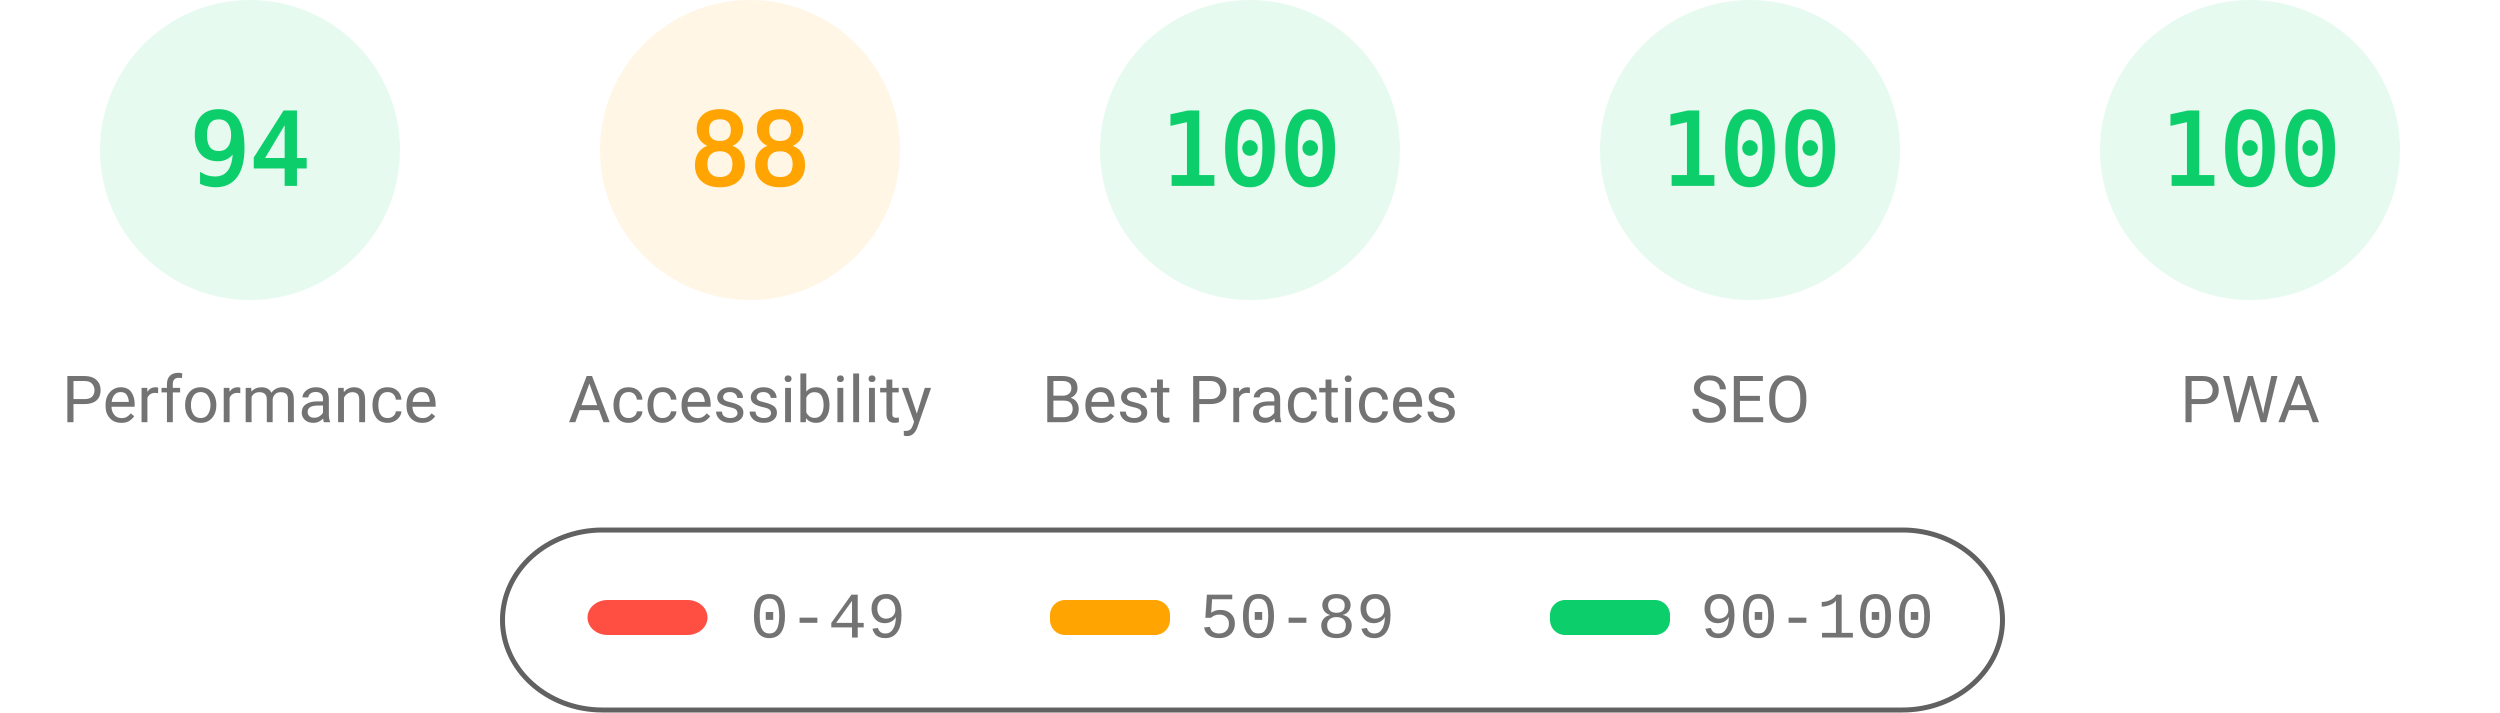
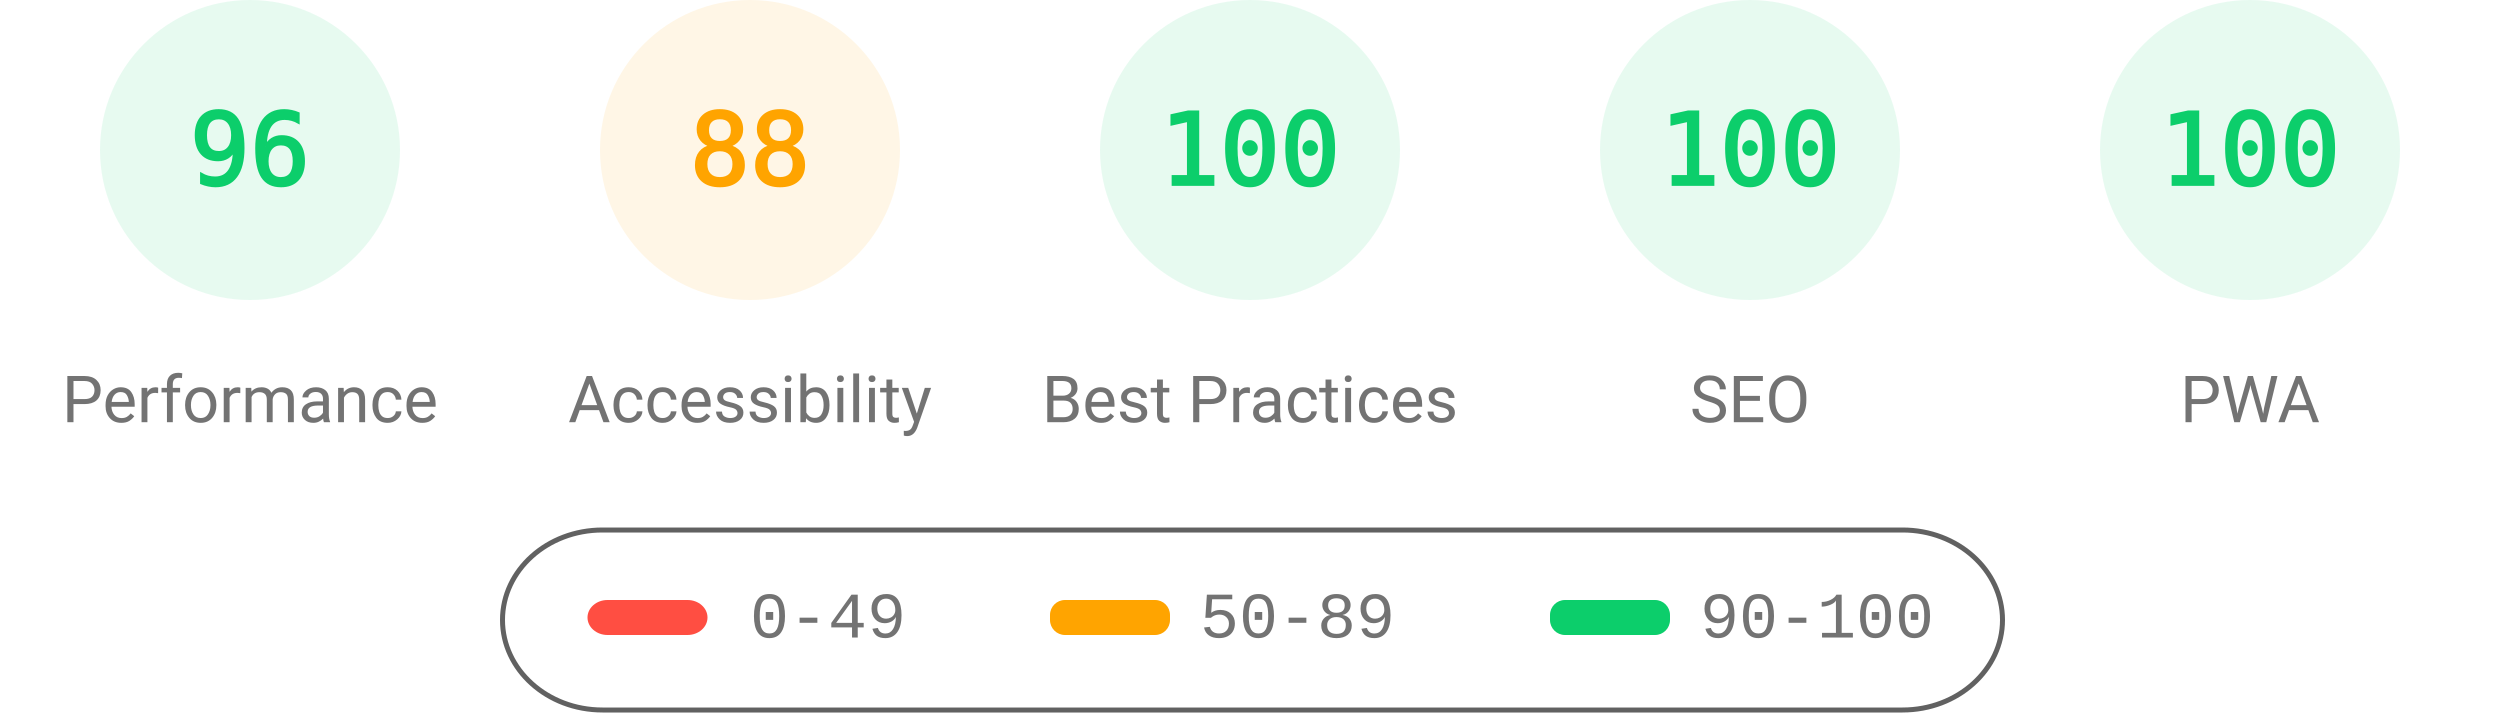
<svg xmlns="http://www.w3.org/2000/svg" fill="none" width="1000" height="285">
  <style>.gauge-base{opacity:.1}.gauge-arc{fill:none;animation-delay:250ms;stroke-linecap:round;transform:rotate(-90deg);transform-origin:100px 60px;animation:load-gauge 1s ease forwards}.guage-text{font-size:40px;font-family:monospace;text-align:center}.guage-red{color:#ff4e42;fill:#ff4e42;stroke:#ff4e42}.guage-orange{color:#ffa400;fill:#ffa400;stroke:#ffa400}.guage-green{color:#0cce6b;fill:#0cce6b;stroke:#0cce6b}.guage-undefined{color:#5c5c5c;fill:#5c5c5c;stroke:#5c5c5c}.guage-title{color:#737373;fill:#737373;stroke:none;font-size:26px;line-height:26px;font-family:Roboto,Halvetica,Arial,sans-serif}@keyframes load-gauge{from{stroke-dasharray:0 352.858}}</style>
  <svg class="guage-div guage-perf guage-green" viewBox="0 0 200 200" width="200" height="200">
    <circle class="gauge-base" r="56" cx="100" cy="60" stroke-width="8" />
-     <circle class="gauge-arc guage-arc-1" r="56" cx="100" cy="60" stroke-width="8" style="stroke-dasharray:330.747,351.858" />
-     <text class="guage-text" x="100" y="60" alignment-baseline="central" dominant-baseline="central" text-anchor="middle">94</text>
+     <circle class="gauge-arc guage-arc-1" r="56" cx="100" cy="60" stroke-width="8" style="stroke-dasharray:337.784,351.858" />
+     <text class="guage-text" x="100" y="60" alignment-baseline="central" dominant-baseline="central" text-anchor="middle">96</text>
    <text class="guage-title" x="100" y="160" alignment-baseline="central" dominant-baseline="central" text-anchor="middle">Performance</text>
  </svg>
  <svg class="guage-div guage-acc guage-orange" viewBox="0 0 200 200" width="200" height="200" x="200">
    <circle class="gauge-base" r="56" cx="100" cy="60" stroke-width="8" />
    <circle class="gauge-arc guage-arc-2" r="56" cx="100" cy="60" stroke-width="8" style="stroke-dasharray:309.635,351.858" />
    <text class="guage-text" x="100" y="60" alignment-baseline="central" dominant-baseline="central" text-anchor="middle">88</text>
    <text class="guage-title" x="100" y="160" alignment-baseline="central" dominant-baseline="central" text-anchor="middle">Accessibility</text>
  </svg>
  <svg class="guage-div guage-best guage-green" viewBox="0 0 200 200" width="200" height="200" x="400">
    <circle class="gauge-base" r="56" cx="100" cy="60" stroke-width="8" />
    <circle class="gauge-arc guage-arc-3" r="56" cx="100" cy="60" stroke-width="8" style="stroke-dasharray:351.858,351.858" />
    <text class="guage-text" x="100" y="60" alignment-baseline="central" dominant-baseline="central" text-anchor="middle">100</text>
    <text class="guage-title" x="100" y="160" alignment-baseline="central" dominant-baseline="central" text-anchor="middle">Best Practices</text>
  </svg>
  <svg class="guage-div guage-seo guage-green" viewBox="0 0 200 200" width="200" height="200" x="600">
    <circle class="gauge-base" r="56" cx="100" cy="60" stroke-width="8" />
    <circle class="gauge-arc guage-arc-4" r="56" cx="100" cy="60" stroke-width="8" style="stroke-dasharray:351.858,351.858" />
    <text class="guage-text" x="100" y="60" alignment-baseline="central" dominant-baseline="central" text-anchor="middle">100</text>
    <text class="guage-title" x="100" y="160" alignment-baseline="central" dominant-baseline="central" text-anchor="middle">SEO</text>
  </svg>
  <svg class="guage-div guage-pwa guage-green" viewBox="0 0 200 200" width="200" height="200" x="800">
    <circle class="gauge-base" r="56" cx="100" cy="60" stroke-width="8" />
    <circle class="gauge-arc guage-arc-4" r="56" cx="100" cy="60" stroke-width="8" style="stroke-dasharray:351.858,351.858" />
    <text class="guage-text" x="100" y="60" alignment-baseline="central" dominant-baseline="central" text-anchor="middle">100</text>
    <text class="guage-title" x="100" y="160" alignment-baseline="central" dominant-baseline="central" text-anchor="middle">PWA</text>
  </svg>
  <svg width="604" height="76" x="200" y="210">
    <path fill="none" id="canvas_background" d="M-1-1h604v80H-1z" />
    <rect fill-opacity="0" stroke="#616161" stroke-width="2" rx="40" id="svg_2" height="72" width="600" y="2" x="1" fill="#000" />
    <rect stroke="#000" rx="8" id="svg_3" height="14" width="48" y="30" x="35" stroke-opacity="null" stroke-width="0" fill="#ff4e42" />
    <rect stroke="#000" rx="6" id="svg_4" height="14" width="48" y="30" x="220" stroke-opacity="null" stroke-width="0" fill="#ffa400" />
    <rect stroke="#000" rx="6" id="svg_5" height="14" width="48" y="30" x="420" stroke-opacity="null" stroke-width="0" fill="#0cce6b" />
    <text xml:space="preserve" text-anchor="start" font-family="'Courier New', Courier, monospace" font-size="26" id="svg_6" y="45" x="100" stroke-opacity="null" stroke-width="0" stroke="#000" fill="#737373">0-49</text>
    <text xml:space="preserve" text-anchor="start" font-family="'Courier New', Courier, monospace" font-size="26" id="svg_7" y="45" x="280" stroke-opacity="null" stroke-width="0" stroke="#000" fill="#737373">50-89</text>
    <text xml:space="preserve" text-anchor="start" font-family="'Courier New', Courier, monospace" font-size="26" id="svg_8" y="45" x="480" stroke-opacity="null" stroke-width="0" stroke="#000" fill="#737373">90-100</text>
  </svg>
</svg>
